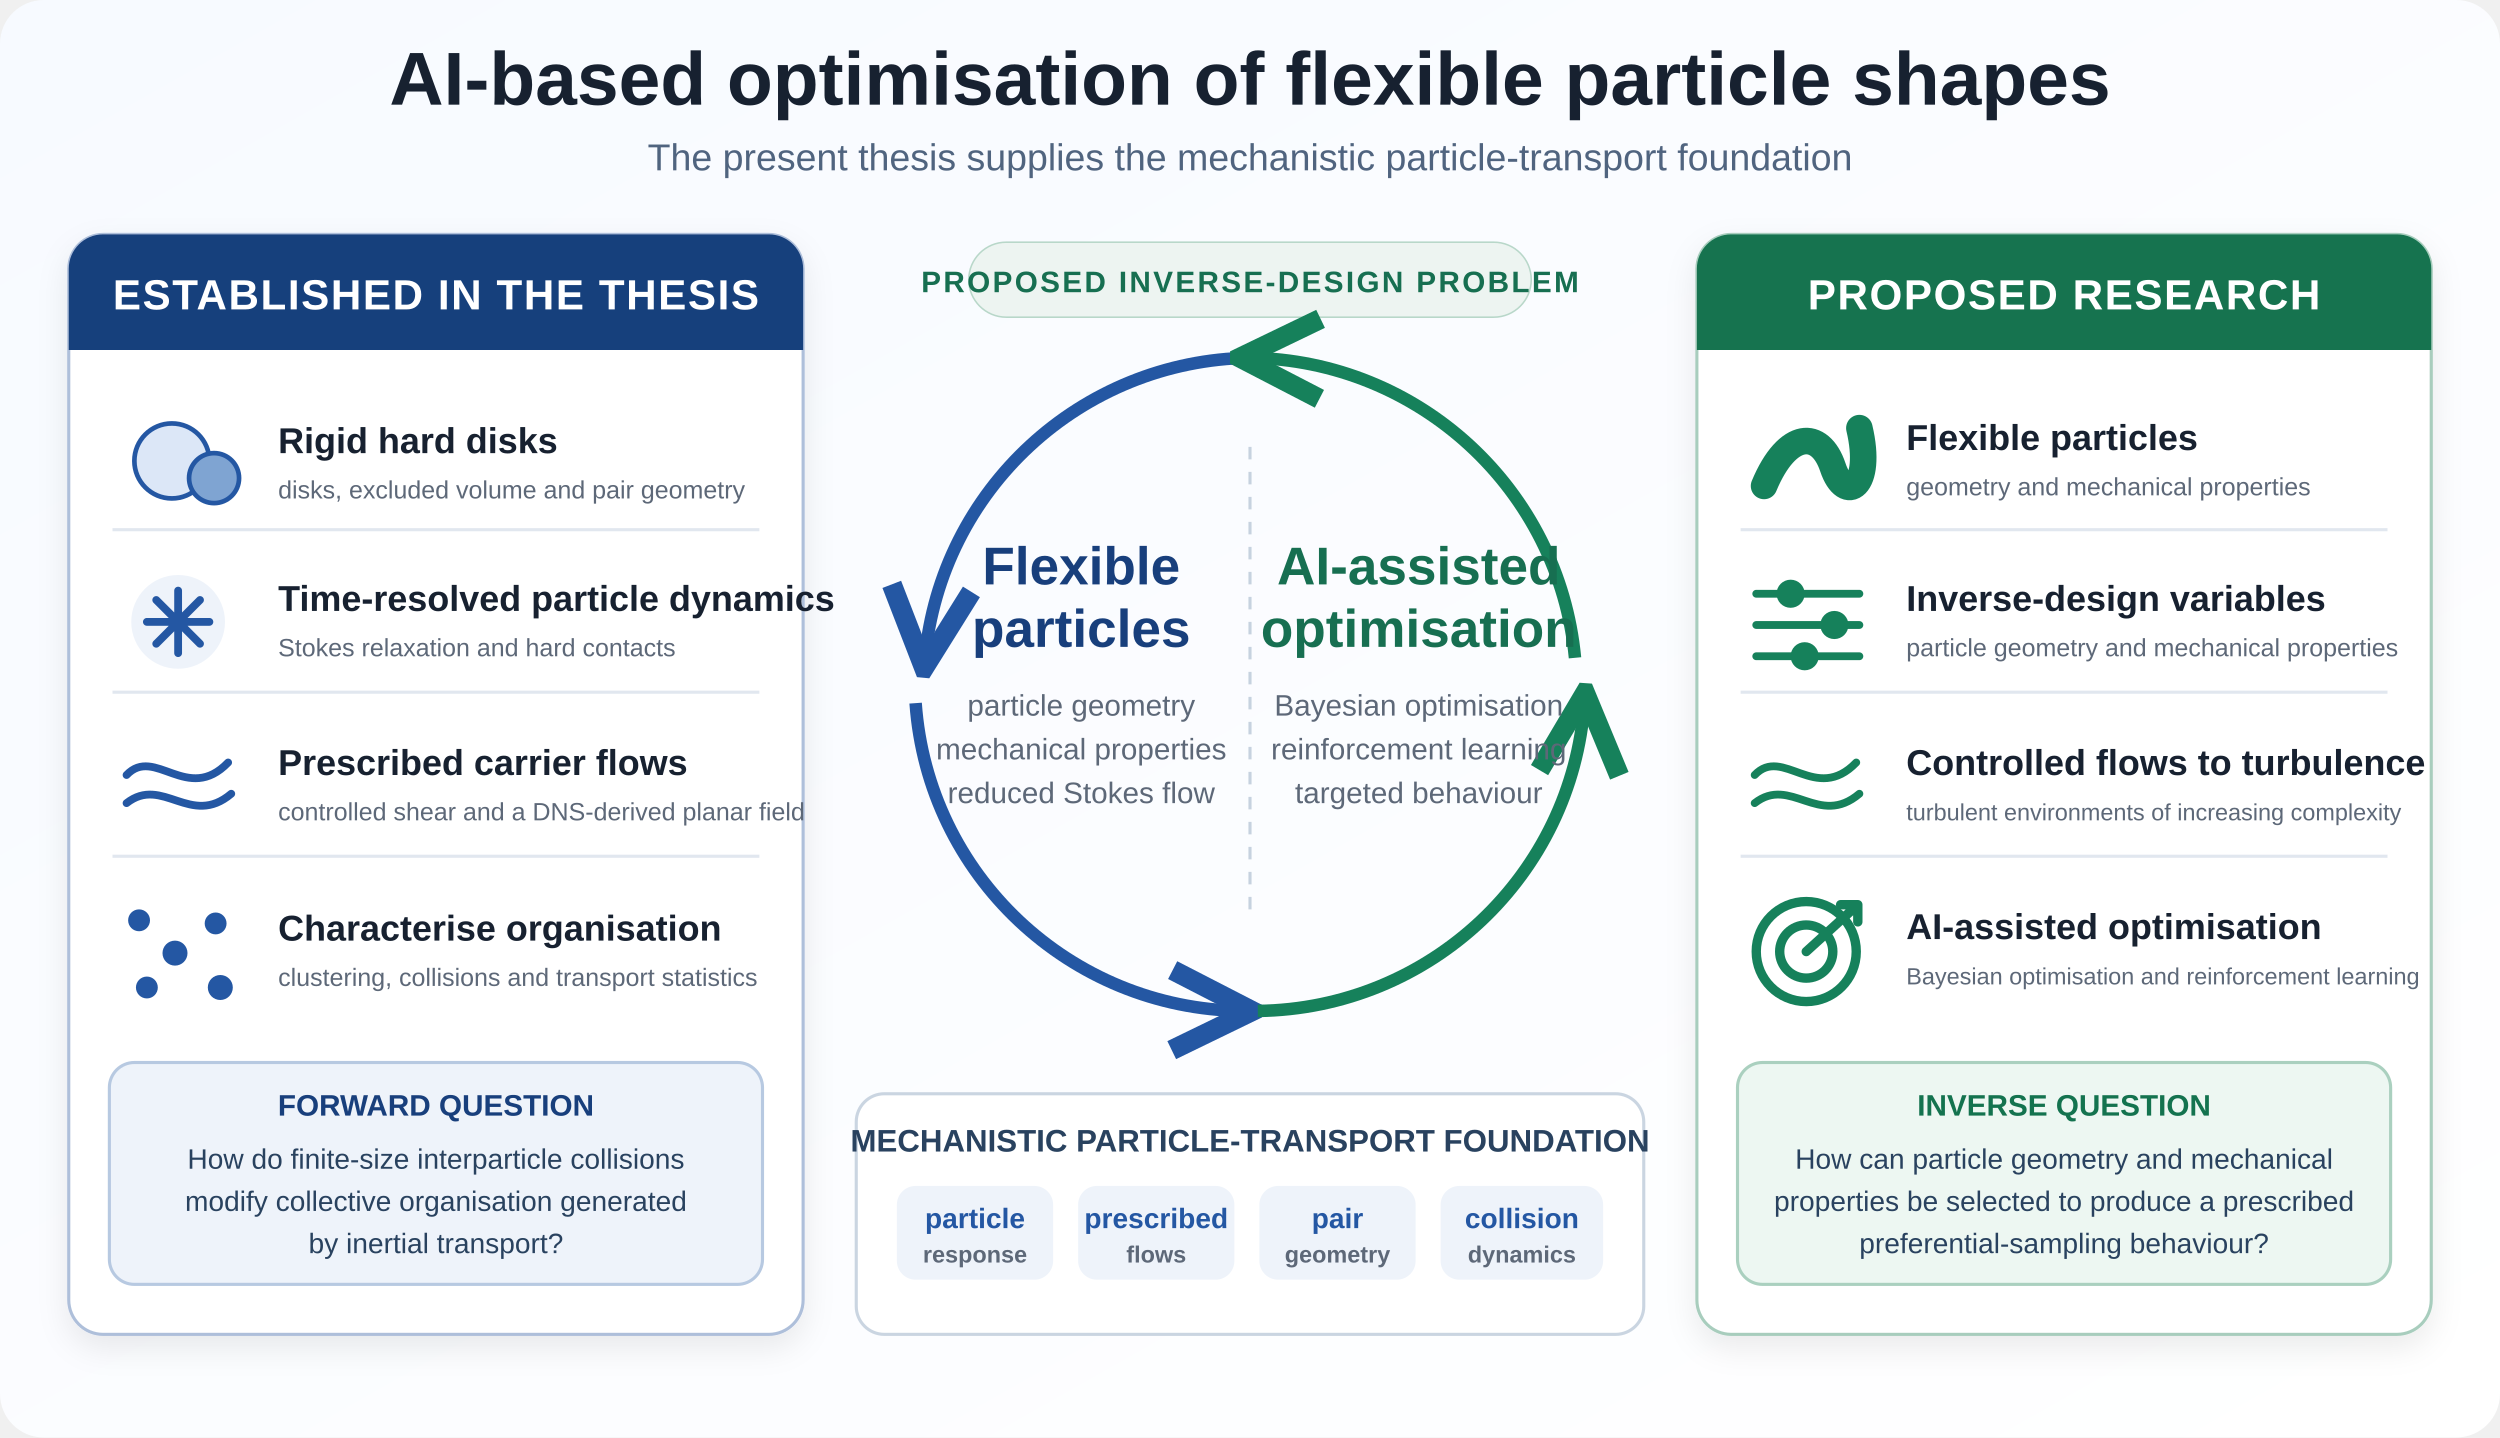
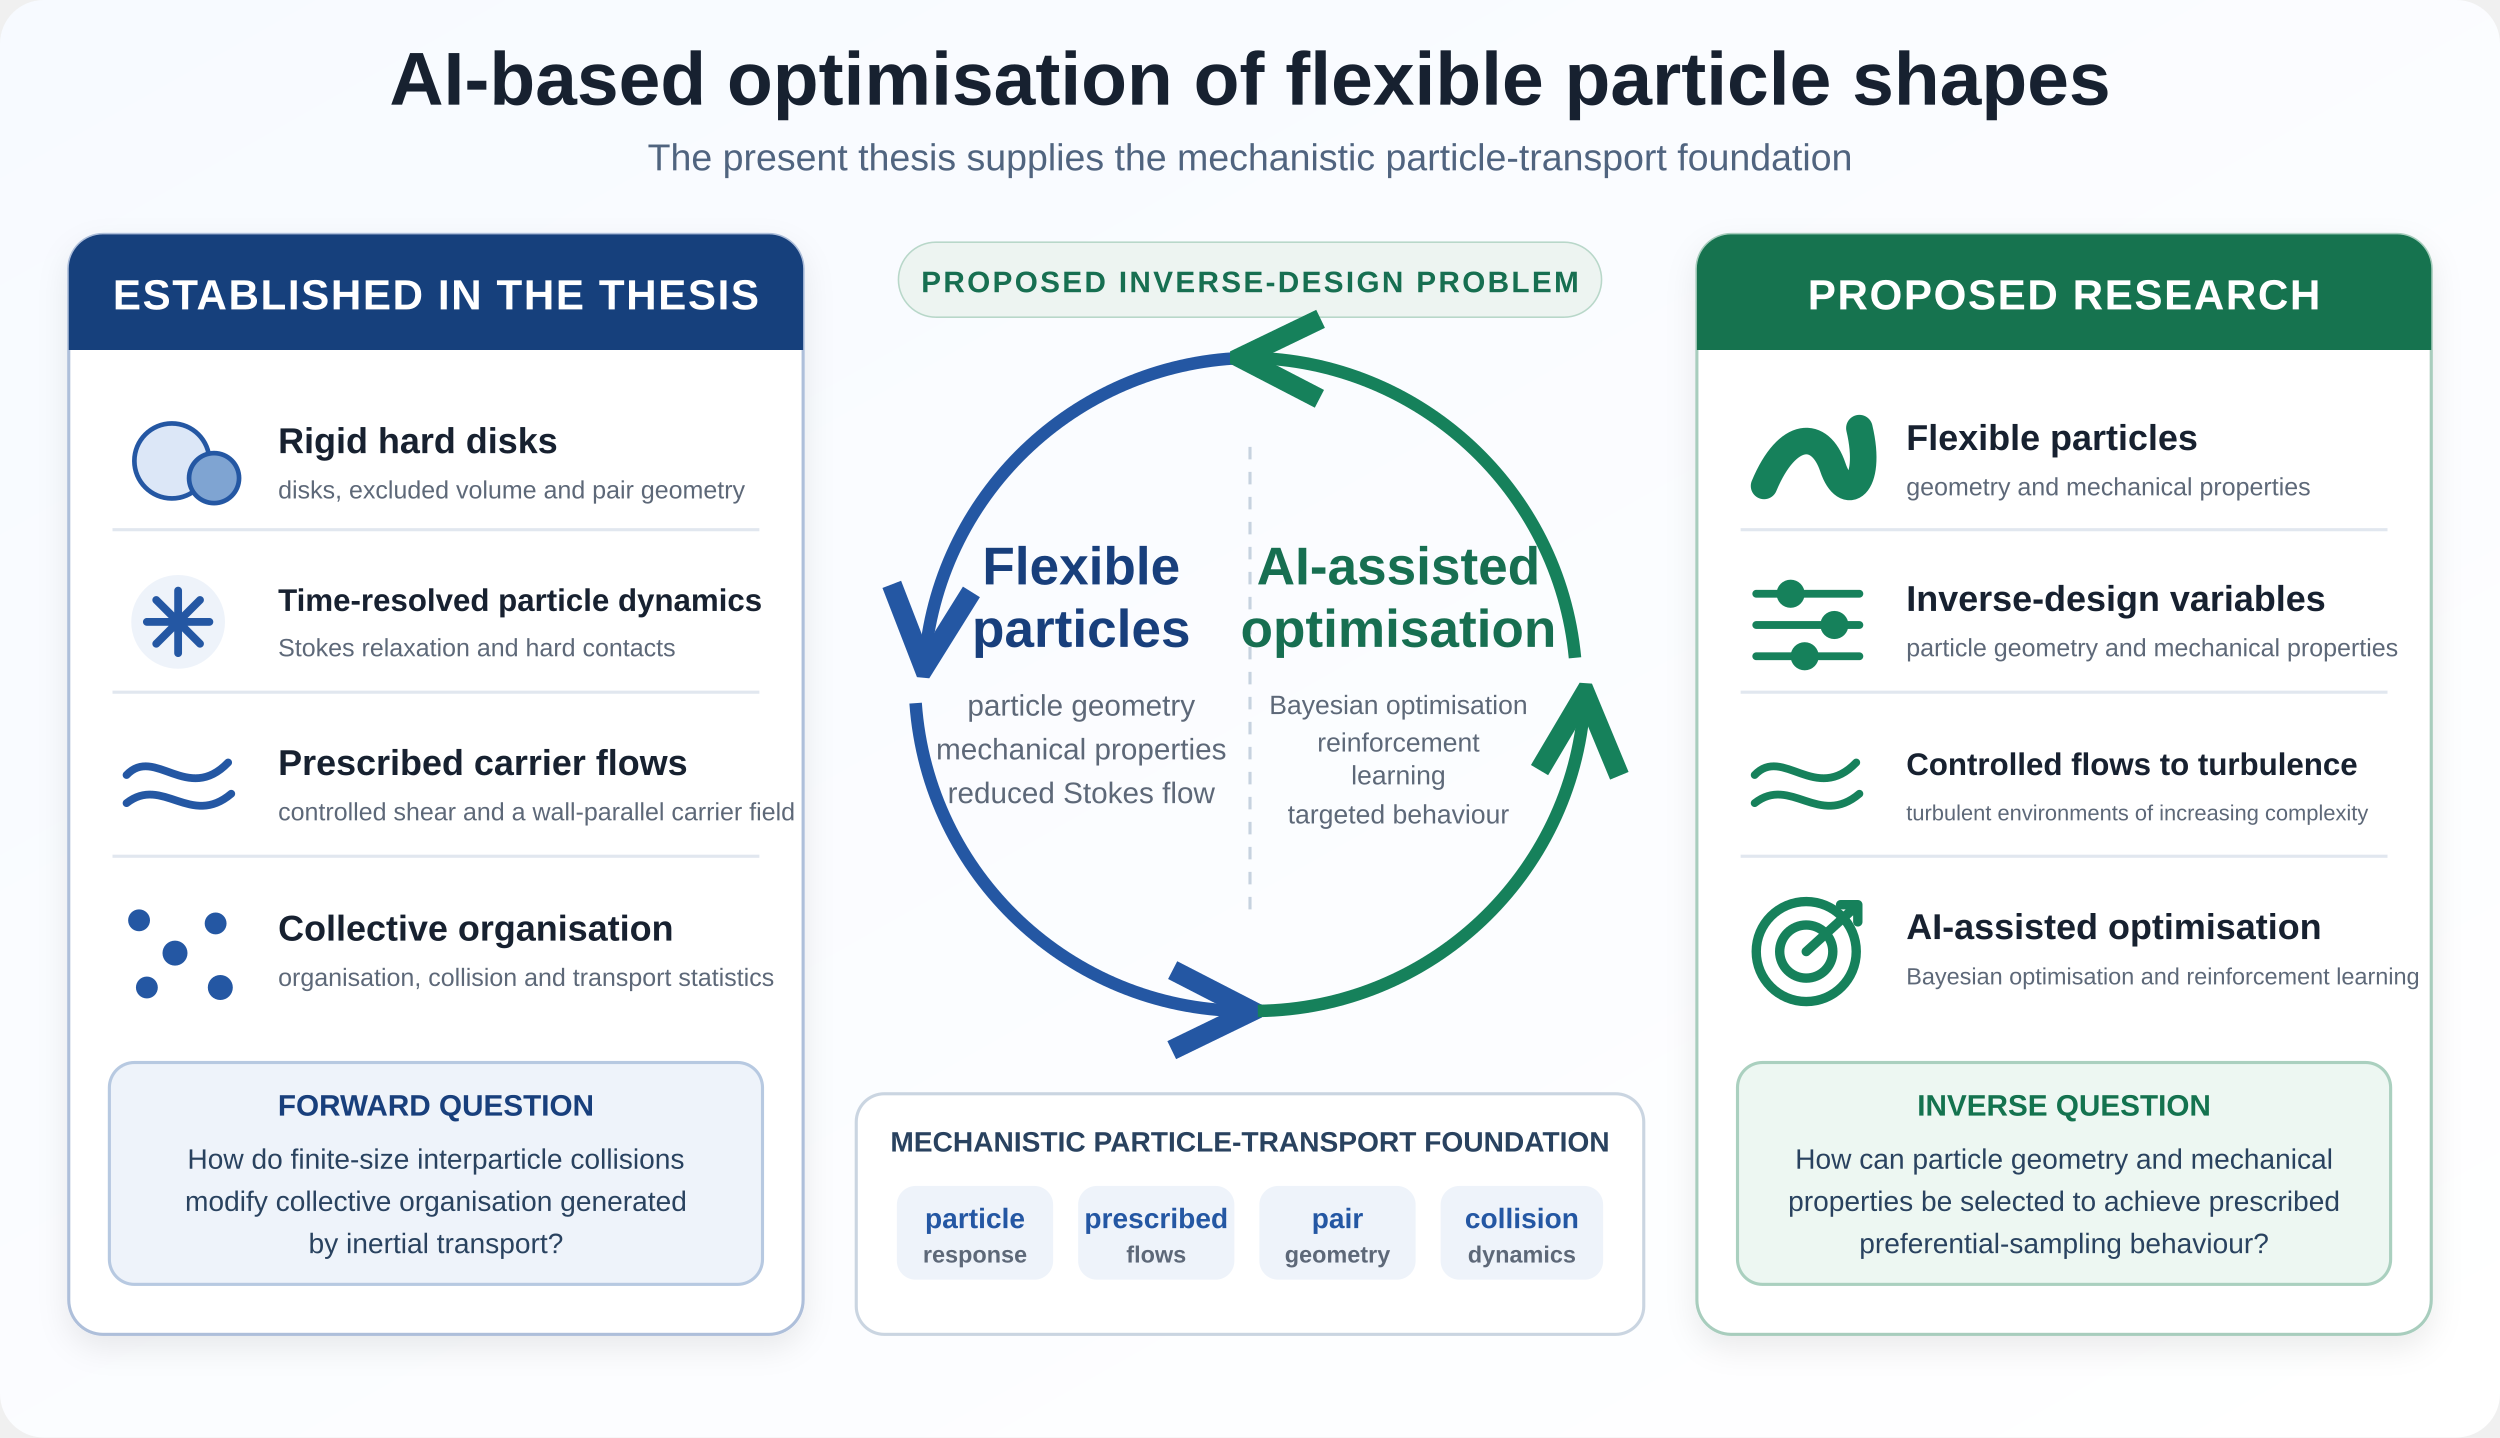
<svg xmlns="http://www.w3.org/2000/svg" viewBox="0 0 1600 920" role="img" aria-labelledby="title desc">
  <defs>
    <linearGradient id="paper" x1="0" y1="0" x2="1" y2="1">
      <stop offset="0" stop-color="#f7faff" />
      <stop offset="1" stop-color="#ffffff" />
    </linearGradient>
    <linearGradient id="loop" x1="0" y1="0" x2="1" y2="0">
      <stop offset="0" stop-color="#2457a3" />
      <stop offset="1" stop-color="#16815b" />
    </linearGradient>
    <filter id="shadow" x="-10%" y="-10%" width="120%" height="130%">
      <feDropShadow dx="0" dy="8" stdDeviation="10" flood-color="#172130" flood-opacity=".08" />
    </filter>
    <marker id="arrow-blue" viewBox="0 0 10 10" refX="8" refY="5" markerWidth="8" markerHeight="8" orient="auto">
      <path d="M1 1L9 5L1 9" fill="none" stroke="#2457a3" stroke-width="2" />
    </marker>
    <marker id="arrow-green" viewBox="0 0 10 10" refX="8" refY="5" markerWidth="8" markerHeight="8" orient="auto">
      <path d="M1 1L9 5L1 9" fill="none" stroke="#16815b" stroke-width="2" />
    </marker>
  </defs>
  <rect width="1600" height="920" rx="28" fill="url(#paper)" />
  <g font-family="Segoe UI, Arial, sans-serif">
    <text x="800" y="67" text-anchor="middle" fill="#172130" font-size="48" font-weight="700">AI-based optimisation of flexible particle shapes</text>
    <text x="800" y="109" text-anchor="middle" fill="#50647f" font-size="24">The present thesis supplies the mechanistic particle-transport foundation</text>
    <g filter="url(#shadow)">
      <rect x="44" y="150" width="470" height="704" rx="22" fill="#fff" stroke="#aebfda" stroke-width="2" />
      <path d="M66 150H492A22 22 0 0 1 514 172V224H44V172A22 22 0 0 1 66 150Z" fill="#183f7c" />
    </g>
    <text x="279" y="198" text-anchor="middle" fill="#fff" font-size="27" font-weight="700" letter-spacing="1">ESTABLISHED IN THE THESIS</text>
    <g fill="#172130">
      <g transform="translate(74 259)">
        <circle cx="36" cy="36" r="24" fill="#dce7f7" stroke="#2457a3" stroke-width="3" />
        <circle cx="63" cy="47" r="16" fill="#7fa4d2" stroke="#2457a3" stroke-width="3" />
        <text x="104" y="31" font-size="23" font-weight="650">Rigid hard disks</text>
        <text x="104" y="60" font-size="16" fill="#5d6878">disks, excluded volume and pair geometry</text>
      </g>
      <line x1="72" y1="339" x2="486" y2="339" stroke="#e1e7ef" stroke-width="2" />
      <g transform="translate(74 360)">
        <circle cx="40" cy="38" r="30" fill="#eef3fa" />
        <path d="M20 38H60M40 18V58M26 24L54 52M54 24L26 52" stroke="#2457a3" stroke-width="5" stroke-linecap="round" />
-         <text x="104" y="31" font-size="23" font-weight="650">Time-resolved particle dynamics</text>
+         <text x="104" y="31" font-size="20" font-weight="650">Time-resolved particle dynamics</text>
        <text x="104" y="60" font-size="16" fill="#5d6878">Stokes relaxation and hard contacts</text>
      </g>
      <line x1="72" y1="443" x2="486" y2="443" stroke="#e1e7ef" stroke-width="2" />
      <g transform="translate(74 465)">
        <path d="M7 31C25 12 46 50 72 23M7 49C30 31 48 65 74 43" fill="none" stroke="#2457a3" stroke-width="5" stroke-linecap="round" />
        <text x="104" y="31" font-size="23" font-weight="650">Prescribed carrier flows</text>
-         <text x="104" y="60" font-size="16" fill="#5d6878">controlled shear and a DNS-derived planar field</text>
+         <text x="104" y="60" font-size="16" fill="#5d6878">controlled shear and a wall-parallel carrier field</text>
      </g>
      <line x1="72" y1="548" x2="486" y2="548" stroke="#e1e7ef" stroke-width="2" />
      <g transform="translate(74 571)">
        <g fill="#2457a3">
          <circle cx="15" cy="18" r="7" />
          <circle cx="38" cy="39" r="8" />
          <circle cx="64" cy="20" r="7" />
          <circle cx="20" cy="61" r="7" />
          <circle cx="67" cy="61" r="8" />
        </g>
-         <text x="104" y="31" font-size="23" font-weight="650">Characterise organisation</text>
-         <text x="104" y="60" font-size="16" fill="#5d6878">clustering, collisions and transport statistics</text>
+         <text x="104" y="31" font-size="23" font-weight="650">Collective organisation</text>
+         <text x="104" y="60" font-size="16" fill="#5d6878">organisation, collision and transport statistics</text>
      </g>
    </g>
    <rect x="70" y="680" width="418" height="142" rx="16" fill="#eef3fa" stroke="#b7c9e1" stroke-width="2" />
    <text x="279" y="714" text-anchor="middle" fill="#183f7c" font-size="19" font-weight="700">FORWARD QUESTION</text>
    <text x="279" y="748" text-anchor="middle" fill="#29425f" font-size="18">How do finite-size interparticle collisions</text>
    <text x="279" y="775" text-anchor="middle" fill="#29425f" font-size="18">modify collective organisation generated</text>
    <text x="279" y="802" text-anchor="middle" fill="#29425f" font-size="18">by inertial transport?</text>
-     <rect x="620" y="155" width="360" height="48" rx="24" fill="#edf4f1" stroke="#b8d7c9" />
+     <rect x="575" y="155" width="450" height="48" rx="24" fill="#edf4f1" stroke="#b8d7c9" />
    <text x="800" y="187" text-anchor="middle" fill="#176f51" font-size="19" font-weight="700" letter-spacing="1.5">PROPOSED INVERSE-DESIGN PROBLEM</text>
    <path d="M800 229A212 212 0 0 0 592 421" fill="none" stroke="#2457a3" stroke-width="8" marker-end="url(#arrow-blue)" />
    <path d="M586 450A212 212 0 0 0 795 647" fill="none" stroke="#2457a3" stroke-width="8" marker-end="url(#arrow-blue)" />
    <path d="M805 647A212 212 0 0 0 1014 450" fill="none" stroke="#16815b" stroke-width="8" marker-end="url(#arrow-green)" />
    <path d="M1008 421A212 212 0 0 0 800 229" fill="none" stroke="#16815b" stroke-width="8" marker-end="url(#arrow-green)" />
    <line x1="800" y1="286" x2="800" y2="588" stroke="#c6d2df" stroke-width="2" stroke-dasharray="8 8" />
    <text x="692" y="374" text-anchor="middle" fill="#183f7c" font-size="34" font-weight="700">Flexible</text>
    <text x="692" y="414" text-anchor="middle" fill="#183f7c" font-size="34" font-weight="700">particles</text>
    <text x="692" y="458" text-anchor="middle" fill="#5d6878" font-size="19">particle geometry</text>
    <text x="692" y="486" text-anchor="middle" fill="#5d6878" font-size="19">mechanical properties</text>
    <text x="692" y="514" text-anchor="middle" fill="#5d6878" font-size="19">reduced Stokes flow</text>
-     <text x="908" y="374" text-anchor="middle" fill="#176f51" font-size="34" font-weight="700">AI-assisted</text>
-     <text x="908" y="414" text-anchor="middle" fill="#176f51" font-size="34" font-weight="700">optimisation</text>
-     <text x="908" y="458" text-anchor="middle" fill="#5d6878" font-size="19">Bayesian optimisation</text>
-     <text x="908" y="486" text-anchor="middle" fill="#5d6878" font-size="19">reinforcement learning</text>
-     <text x="908" y="514" text-anchor="middle" fill="#5d6878" font-size="19">targeted behaviour</text>
+     <text x="895" y="374" text-anchor="middle" fill="#176f51" font-size="34" font-weight="700">AI-assisted</text>
+     <text x="895" y="414" text-anchor="middle" fill="#176f51" font-size="34" font-weight="700">optimisation</text>
+     <text x="895" y="457" text-anchor="middle" fill="#5d6878" font-size="17">Bayesian optimisation</text>
+     <text x="895" y="481" text-anchor="middle" fill="#5d6878" font-size="17">reinforcement</text>
+     <text x="895" y="502" text-anchor="middle" fill="#5d6878" font-size="17">learning</text>
+     <text x="895" y="527" text-anchor="middle" fill="#5d6878" font-size="17">targeted behaviour</text>
    <rect x="548" y="700" width="504" height="154" rx="18" fill="#fff" stroke="#cad5e1" stroke-width="2" />
-     <text x="800" y="737" text-anchor="middle" fill="#29425f" font-size="20" font-weight="700">MECHANISTIC PARTICLE-TRANSPORT FOUNDATION</text>
+     <text x="800" y="737" text-anchor="middle" fill="#29425f" font-size="18" font-weight="700">MECHANISTIC PARTICLE-TRANSPORT FOUNDATION</text>
    <g font-size="18" font-weight="600" text-anchor="middle">
      <rect x="574" y="759" width="100" height="60" rx="12" fill="#eef3fa" />
      <text x="624" y="786" fill="#2457a3">particle</text>
      <text x="624" y="808" fill="#5d6878" font-size="15">response</text>
      <rect x="690" y="759" width="100" height="60" rx="12" fill="#eef3fa" />
      <text x="740" y="786" fill="#2457a3">prescribed</text>
      <text x="740" y="808" fill="#5d6878" font-size="15">flows</text>
      <rect x="806" y="759" width="100" height="60" rx="12" fill="#eef3fa" />
      <text x="856" y="786" fill="#2457a3">pair</text>
      <text x="856" y="808" fill="#5d6878" font-size="15">geometry</text>
      <rect x="922" y="759" width="104" height="60" rx="12" fill="#eef3fa" />
      <text x="974" y="786" fill="#2457a3">collision</text>
      <text x="974" y="808" fill="#5d6878" font-size="15">dynamics</text>
    </g>
    <g filter="url(#shadow)">
      <rect x="1086" y="150" width="470" height="704" rx="22" fill="#fff" stroke="#a8cdbd" stroke-width="2" />
      <path d="M1108 150H1534A22 22 0 0 1 1556 172V224H1086V172A22 22 0 0 1 1108 150Z" fill="#14734f" />
    </g>
    <text x="1321" y="198" text-anchor="middle" fill="#fff" font-size="27" font-weight="700" letter-spacing="1">PROPOSED RESEARCH</text>
    <g fill="#172130">
      <g transform="translate(1116 257)">
        <path d="M13 54C28 18 49 18 57 42S83 55 74 17" fill="none" stroke="#16815b" stroke-width="17" stroke-linecap="round" />
        <text x="104" y="31" font-size="23" font-weight="650">Flexible particles</text>
        <text x="104" y="60" font-size="16" fill="#5d6878">geometry and mechanical properties</text>
      </g>
      <line x1="1114" y1="339" x2="1528" y2="339" stroke="#e1e7ef" stroke-width="2" />
      <g transform="translate(1116 360)">
        <g stroke="#16815b" stroke-width="5" stroke-linecap="round">
          <line x1="8" y1="20" x2="74" y2="20" />
          <line x1="8" y1="40" x2="74" y2="40" />
          <line x1="8" y1="60" x2="74" y2="60" />
        </g>
        <g fill="#16815b">
          <circle cx="30" cy="20" r="9" />
          <circle cx="58" cy="40" r="9" />
          <circle cx="39" cy="60" r="9" />
        </g>
        <text x="104" y="31" font-size="23" font-weight="650">Inverse-design variables</text>
        <text x="104" y="60" font-size="16" fill="#5d6878">particle geometry and mechanical properties</text>
      </g>
      <line x1="1114" y1="443" x2="1528" y2="443" stroke="#e1e7ef" stroke-width="2" />
      <g transform="translate(1116 465)">
        <path d="M7 31C25 12 46 50 72 23M7 49C30 31 48 65 74 43" fill="none" stroke="#16815b" stroke-width="5" stroke-linecap="round" />
-         <text x="104" y="31" font-size="23" font-weight="650">Controlled flows to turbulence</text>
-         <text x="104" y="60" font-size="15" fill="#5d6878">turbulent environments of increasing complexity</text>
+         <text x="104" y="31" font-size="20" font-weight="650">Controlled flows to turbulence</text>
+         <text x="104" y="60" font-size="14" fill="#5d6878">turbulent environments of increasing complexity</text>
      </g>
      <line x1="1114" y1="548" x2="1528" y2="548" stroke="#e1e7ef" stroke-width="2" />
      <g transform="translate(1116 570)">
        <circle cx="40" cy="39" r="32" fill="none" stroke="#16815b" stroke-width="6" />
        <circle cx="40" cy="39" r="17" fill="none" stroke="#16815b" stroke-width="6" />
        <path d="M40 39L73 9M62 9H73V20" fill="none" stroke="#16815b" stroke-width="6" stroke-linecap="round" stroke-linejoin="round" />
        <text x="104" y="31" font-size="23" font-weight="650">AI-assisted optimisation</text>
        <text x="104" y="60" font-size="15" fill="#5d6878">Bayesian optimisation and reinforcement learning</text>
      </g>
    </g>
    <rect x="1112" y="680" width="418" height="142" rx="16" fill="#edf7f2" stroke="#aad0bf" stroke-width="2" />
    <text x="1321" y="714" text-anchor="middle" fill="#14734f" font-size="19" font-weight="700">INVERSE QUESTION</text>
    <text x="1321" y="748" text-anchor="middle" fill="#29425f" font-size="18">How can particle geometry and mechanical</text>
-     <text x="1321" y="775" text-anchor="middle" fill="#29425f" font-size="18">properties be selected to produce a prescribed</text>
+     <text x="1321" y="775" text-anchor="middle" fill="#29425f" font-size="18">properties be selected to achieve prescribed</text>
    <text x="1321" y="802" text-anchor="middle" fill="#29425f" font-size="18">preferential-sampling behaviour?</text>
  </g>
</svg>
